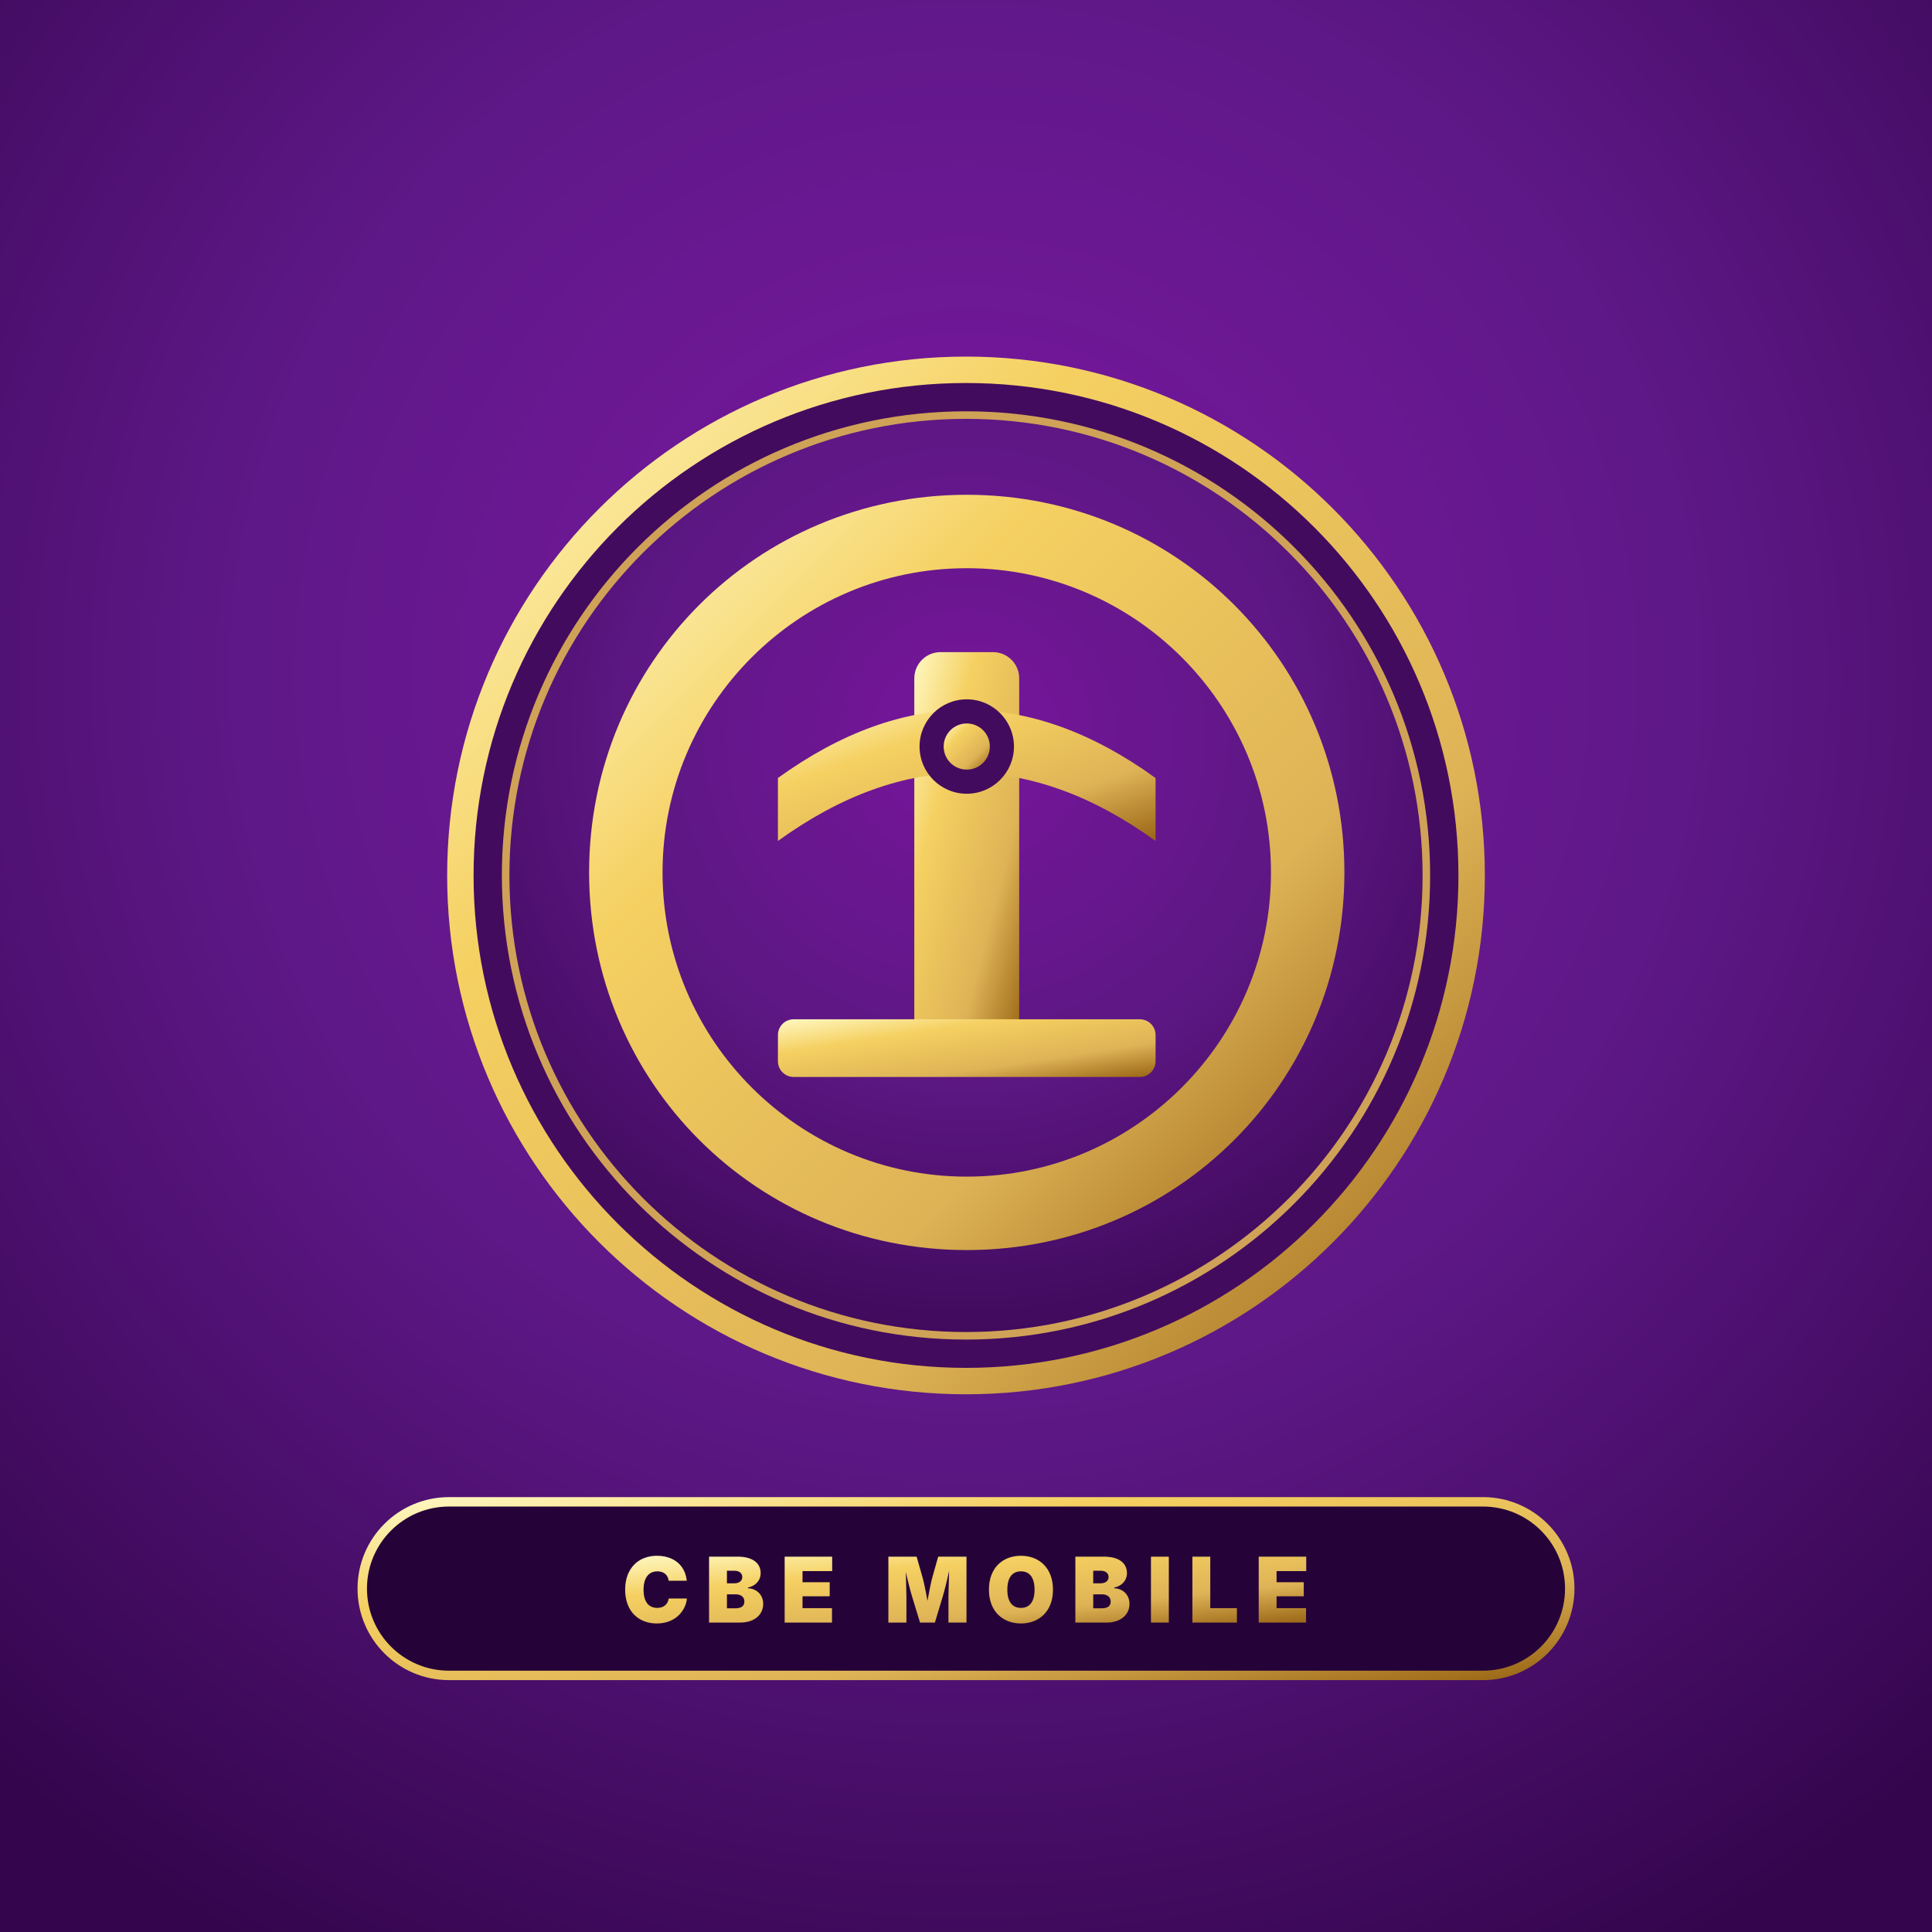
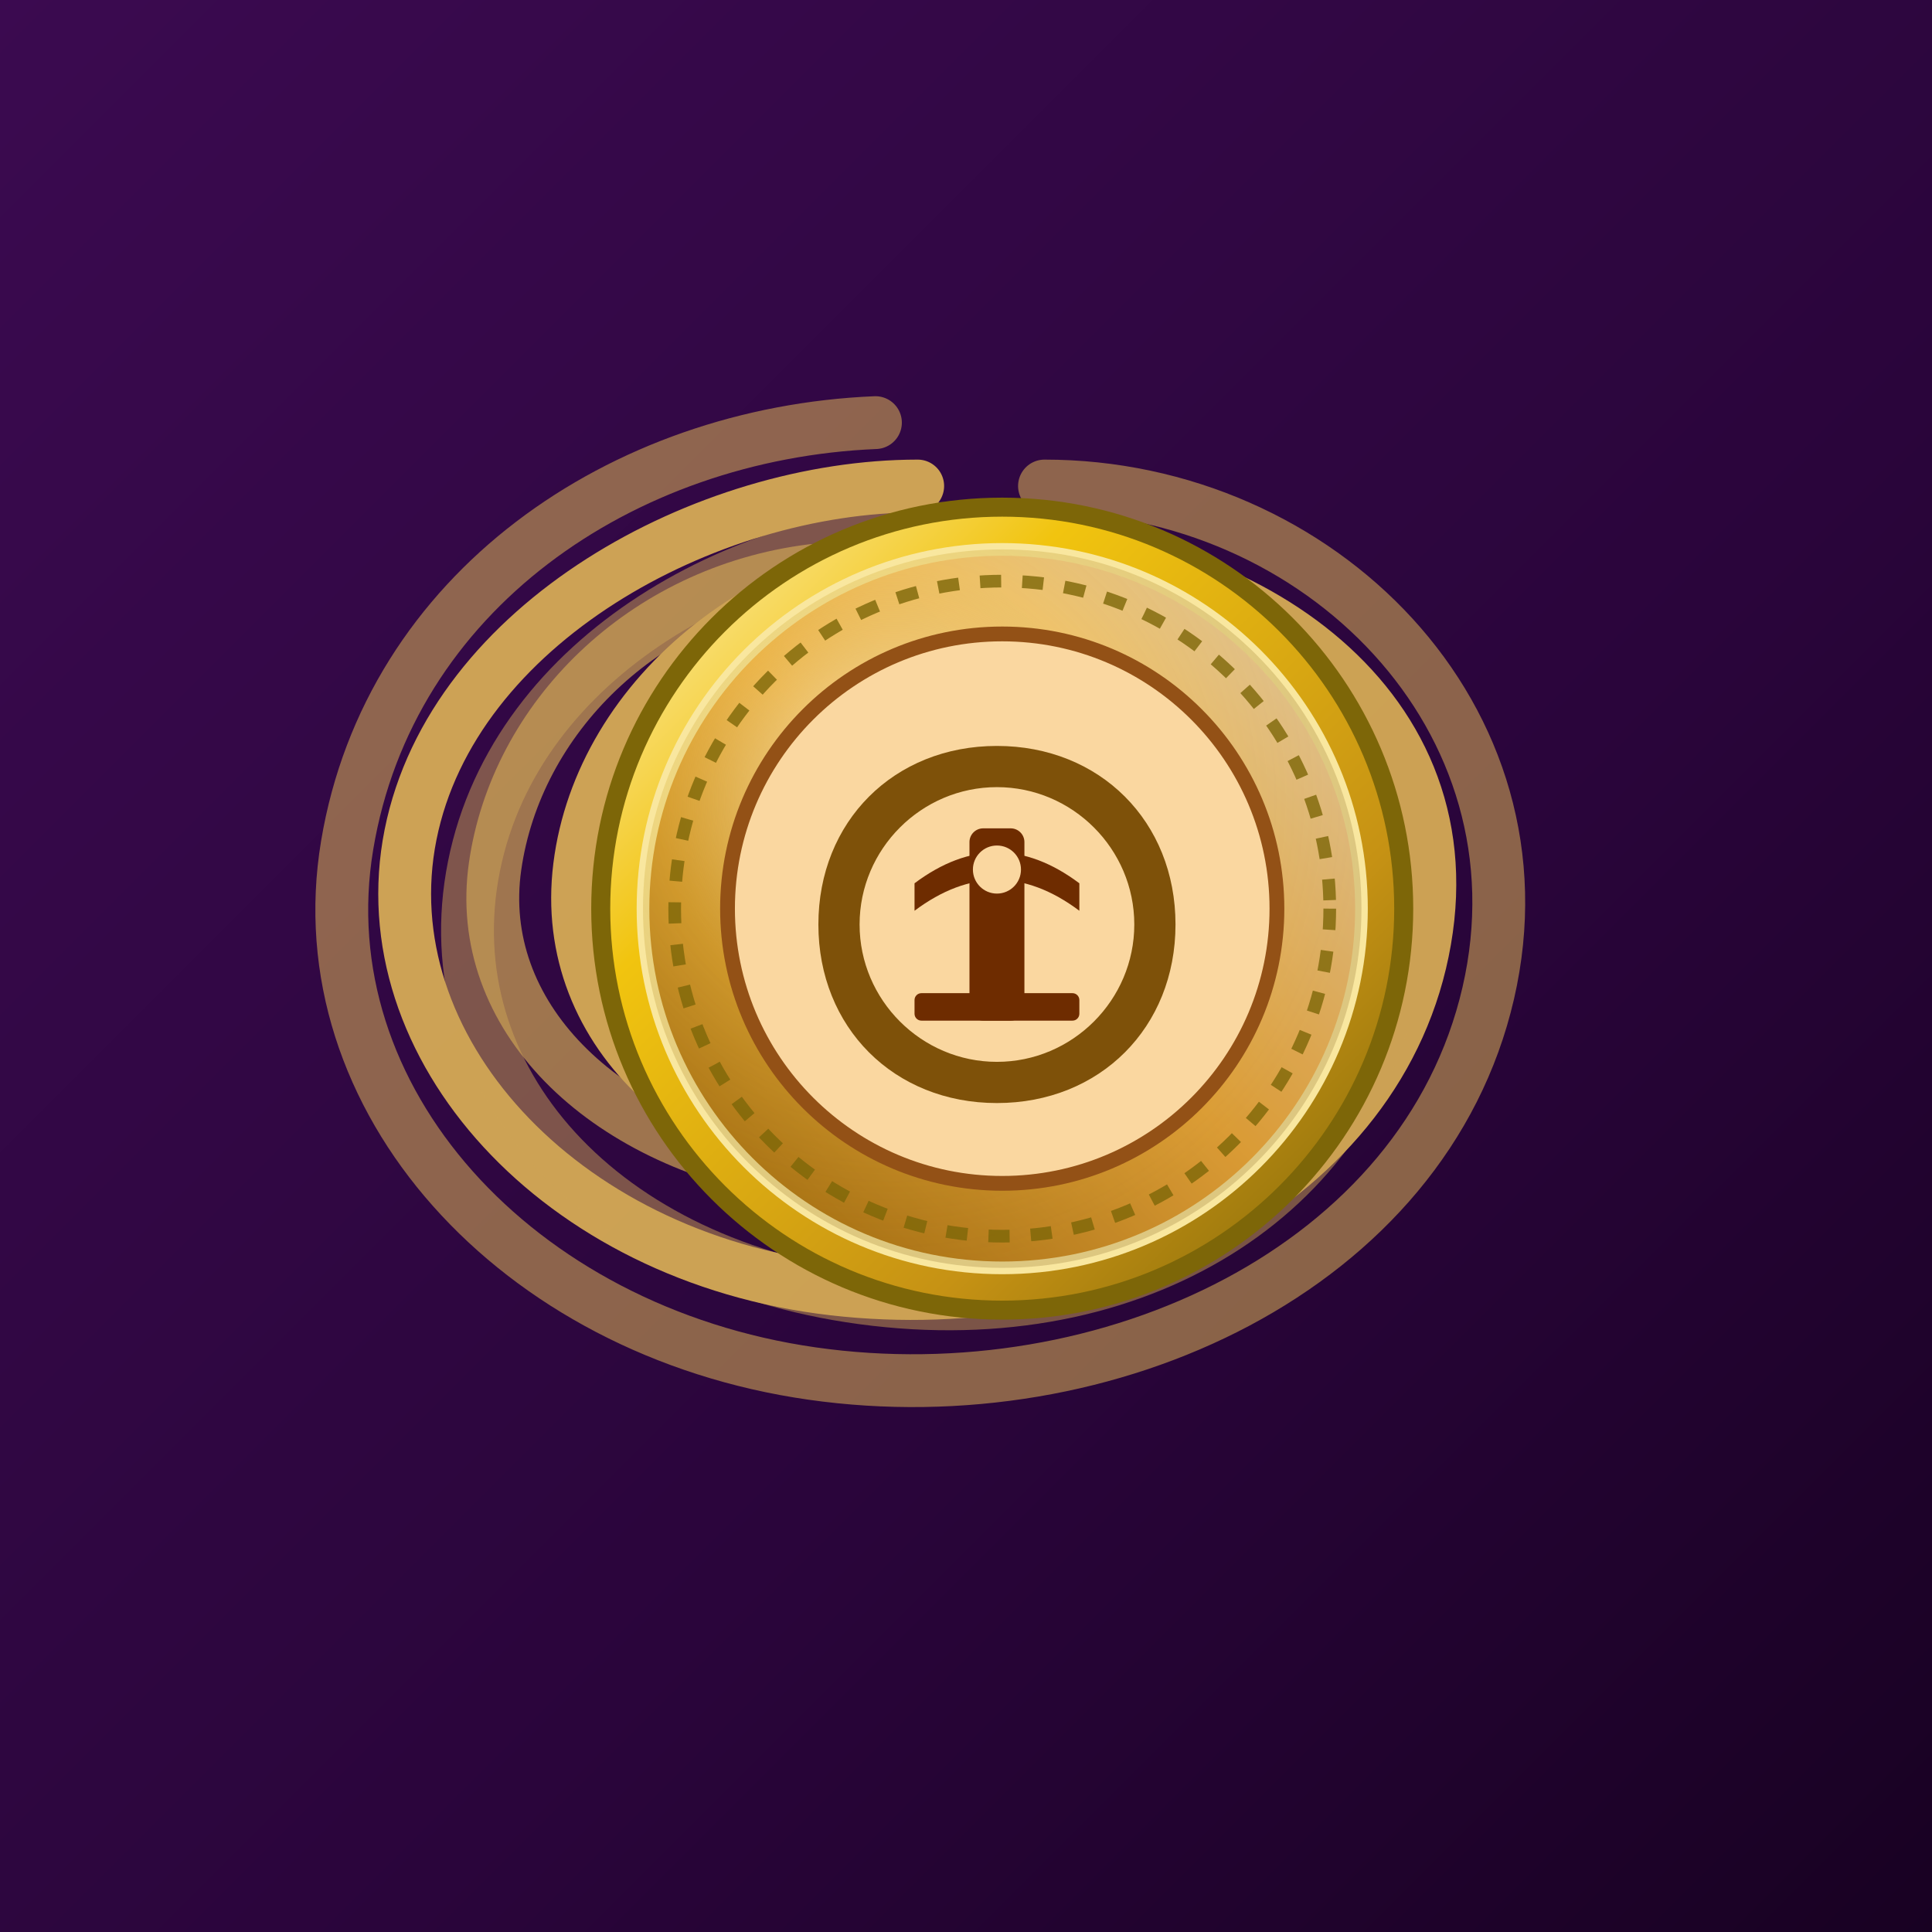
<svg xmlns="http://www.w3.org/2000/svg" viewBox="0 0 512 512" width="512" height="512">
  <defs>
-     <radialGradient id="cbeBgMask" cx="50%" cy="35%" r="75%">
-       <stop offset="0%" stop-color="#7d17a3" />
-       <stop offset="50%" stop-color="#5E1887" />
-       <stop offset="100%" stop-color="#34054d" />
+     <linearGradient id="bgGrad2" x1="0%" y1="0%" x2="100%" y2="100%">
+       <stop offset="0%" stop-color="#3b0a50" />
+       <stop offset="60%" stop-color="#2a053b" />
+       <stop offset="100%" stop-color="#180122" />
+     </linearGradient>
+     <linearGradient id="gold1" x1="0%" y1="0%" x2="100%" y2="100%">
+       <stop offset="0%" stop-color="#FFF3C4" />
+       <stop offset="30%" stop-color="#F1C40F" />
+       <stop offset="70%" stop-color="#C69214" />
+       <stop offset="100%" stop-color="#7D6608" />
+     </linearGradient>
+     <linearGradient id="gold2" x1="0%" y1="100%" x2="100%" y2="0%">
+       <stop offset="0%" stop-color="#9A6305" />
+       <stop offset="50%" stop-color="#F5B041" />
+       <stop offset="100%" stop-color="#FDEBD0" />
+     </linearGradient>
+     <radialGradient id="sh1" cx="35%" cy="35%" r="65%">
+       <stop offset="0%" stop-color="#FFFFFF" stop-opacity="0.8" />
+       <stop offset="50%" stop-color="#D4AF37" stop-opacity="0.3" />
+       <stop offset="100%" stop-color="#6E4804" stop-opacity="0.2" />
    </radialGradient>
-     <linearGradient id="goldGradMask" x1="0%" y1="0%" x2="100%" y2="100%">
-       <stop offset="0%" stop-color="#FFF9C4" />
-       <stop offset="30%" stop-color="#F5D061" />
-       <stop offset="70%" stop-color="#deb356" />
-       <stop offset="100%" stop-color="#996515" />
-     </linearGradient>
  </defs>
-   <rect width="512" height="512" fill="url(#cbeBgMask)" />
-   <circle cx="256" cy="232" r="134" fill="#430b5e" stroke="url(#goldGradMask)" stroke-width="7" />
-   <circle cx="256" cy="232" r="122" fill="url(#cbeBgMask)" stroke="#deb356" stroke-width="2" opacity="0.9" />
-   <g fill="url(#goldGradMask)" transform="translate(145, 120) scale(2.78)">
-     <path d="M40 4 C20 4, 4 20, 4 40 C4 60, 20 76, 40 76 C60 76, 76 60, 76 40 C76 20, 60 4, 40 4 Z M40 11 C56 11, 69 24, 69 40 C69 56, 56 69, 40 69 C24 69, 11 56, 11 40 C11 24, 24 11, 40 11 Z" />
-     <rect x="35" y="19" width="10" height="38" rx="2.5" />
-     <path d="M22 31 Q40 18 58 31 L58 37 Q40 24 22 37 Z" />
-     <circle cx="40" cy="28" r="4.5" fill="#430b5e" />
-     <circle cx="40" cy="28" r="2.2" fill="url(#goldGradMask)" />
-     <rect x="22" y="54" width="36" height="5.5" rx="1.5" />
+   <rect width="512" height="512" fill="url(#bgGrad2)" />
+   <g transform="translate(51.2, 51.2) scale(0.8)">
+     <g stroke="#deb356" stroke-width="5" stroke-linecap="round" fill="none" opacity="0.9" transform="translate(30, 20) scale(3.5)">
+       <path d="M60 22 C40 22, 16 35, 12 55 C8 75, 26 95, 52 98 C78 101, 104 88, 108 65 C112 42, 90 28, 68 28 C46 28, 30 42, 28 58 C26 74, 40 86, 58 87 C76 88, 90 78, 92 64 C94 50, 82 40, 68 40" />
+       <path d="M56 16 C32 17, 10 32, 6 56 C2 80, 22 102, 50 106 C78 110, 108 96, 114 70 C120 44, 98 22, 72 22" opacity="0.6" />
+       <path d="M64 26 C44 26, 22 38, 18 58 C14 78, 30 96, 56 99 C82 102, 102 88, 105 68" opacity="0.5" />
+       <path d="M50 30 C34 32, 22 44, 20 58 C18 72, 30 84, 48 87" opacity="0.7" />
+     </g>
+     <g transform="translate(30, 20) scale(3.5)">
+       <circle cx="68" cy="62" r="38" fill="url(#gold1)" stroke="#7D6608" stroke-width="1.8" />
+       <circle cx="68" cy="62" r="34" fill="url(#gold2)" stroke="#F9E79F" stroke-width="1.2" />
+       <circle cx="68" cy="62" r="34" fill="url(#sh1)" />
+       <circle cx="68" cy="62" r="31" fill="none" stroke="#7D6608" stroke-width="1.2" stroke-dasharray="2 2" opacity="0.8" />
+       <circle cx="68" cy="62" r="26" fill="#FAD7A0" stroke="#935116" stroke-width="1.4" />
+       <g fill="#7E5109" transform="translate(48, 44) scale(0.65)">
+         <path d="M30 4 C15 4, 4 15, 4 30 C4 45, 15 56, 30 56 C45 56, 56 45, 56 30 C56 15, 45 4, 30 4 Z M30 10 C41 10, 50 19, 50 30 C50 41, 41 50, 30 50 C19 50, 10 41, 10 30 C10 19, 19 10, 30 10 Z" />
+         <rect x="26" y="16" width="8" height="28" rx="2" fill="#6E2C00" />
+         <path d="M18 24 Q30 15 42 24 L42 28 Q30 19 18 28 Z" fill="#6E2C00" />
+         <circle cx="30" cy="22" r="3.5" fill="#FAD7A0" />
+         <rect x="18" y="40" width="24" height="4" rx="1" fill="#6E2C00" />
+       </g>
+     </g>
  </g>
-   <rect x="96" y="398" width="320" height="46" rx="23" fill="#250338" stroke="url(#goldGradMask)" stroke-width="2.5" />
-   <text x="256" y="430" fill="url(#goldGradMask)" font-size="24" font-weight="900" text-anchor="middle" font-family="system-ui, -apple-system, sans-serif" letter-spacing="4px">CBE MOBILE</text>
</svg>
